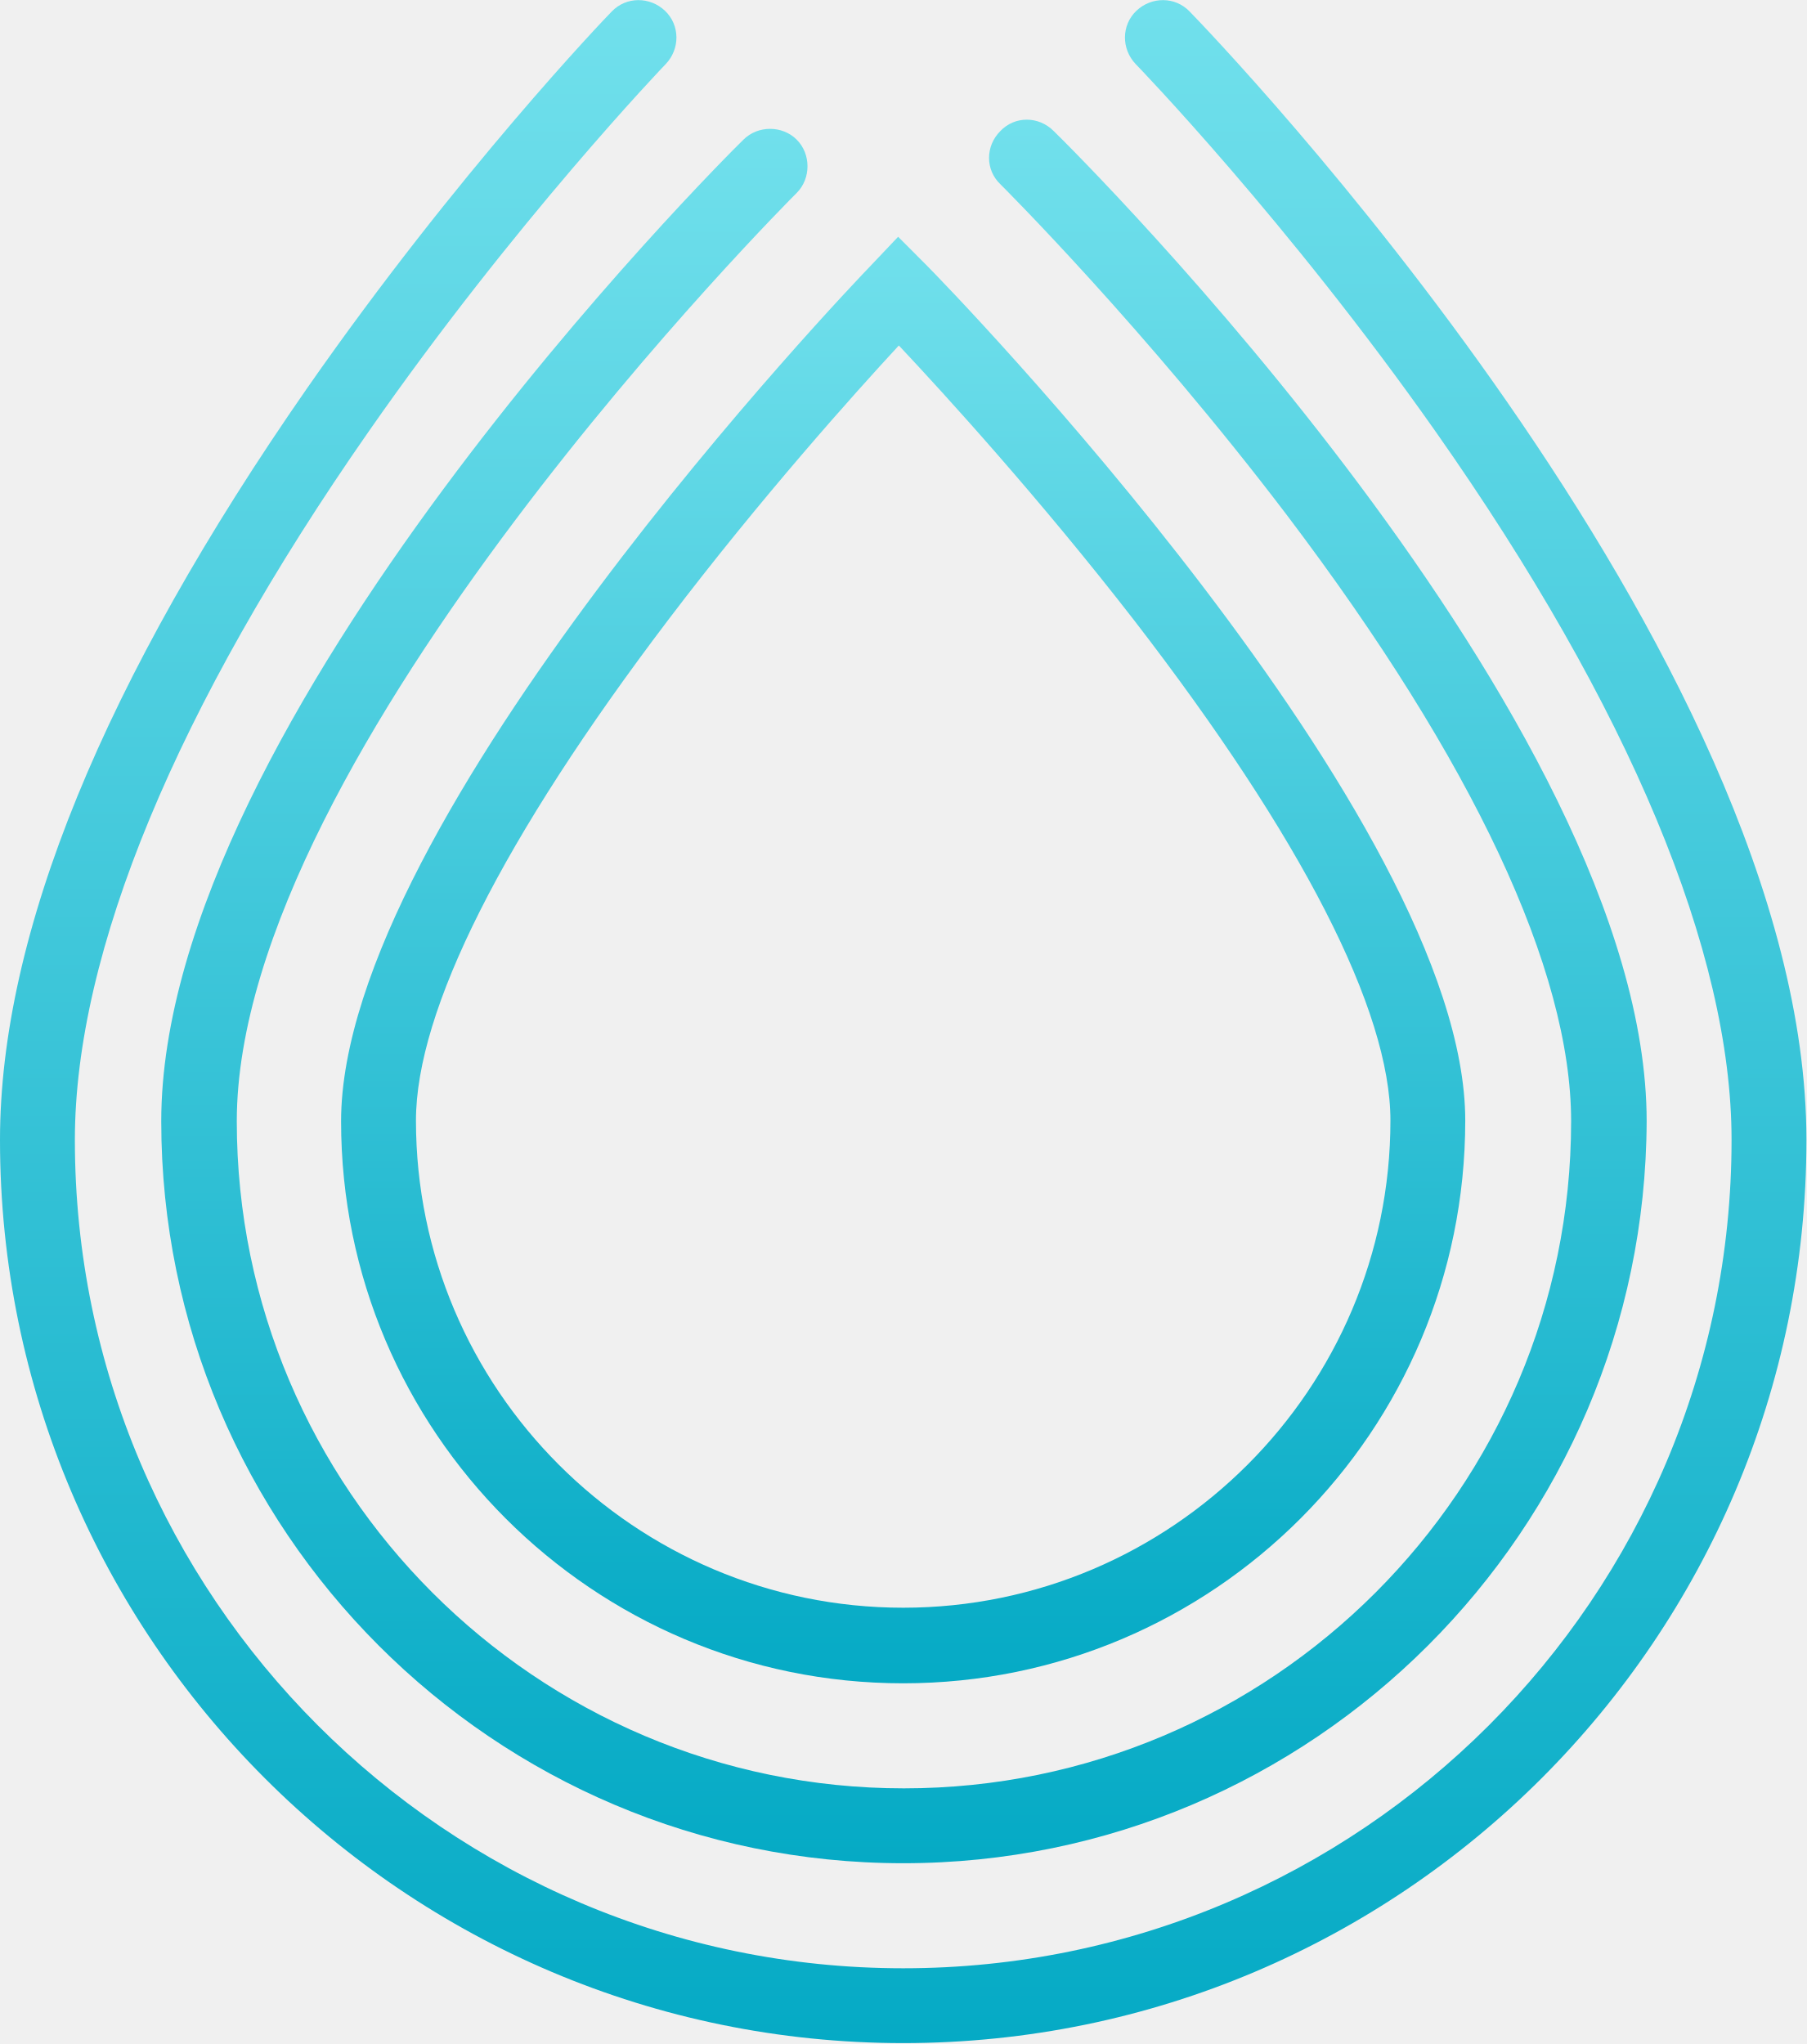
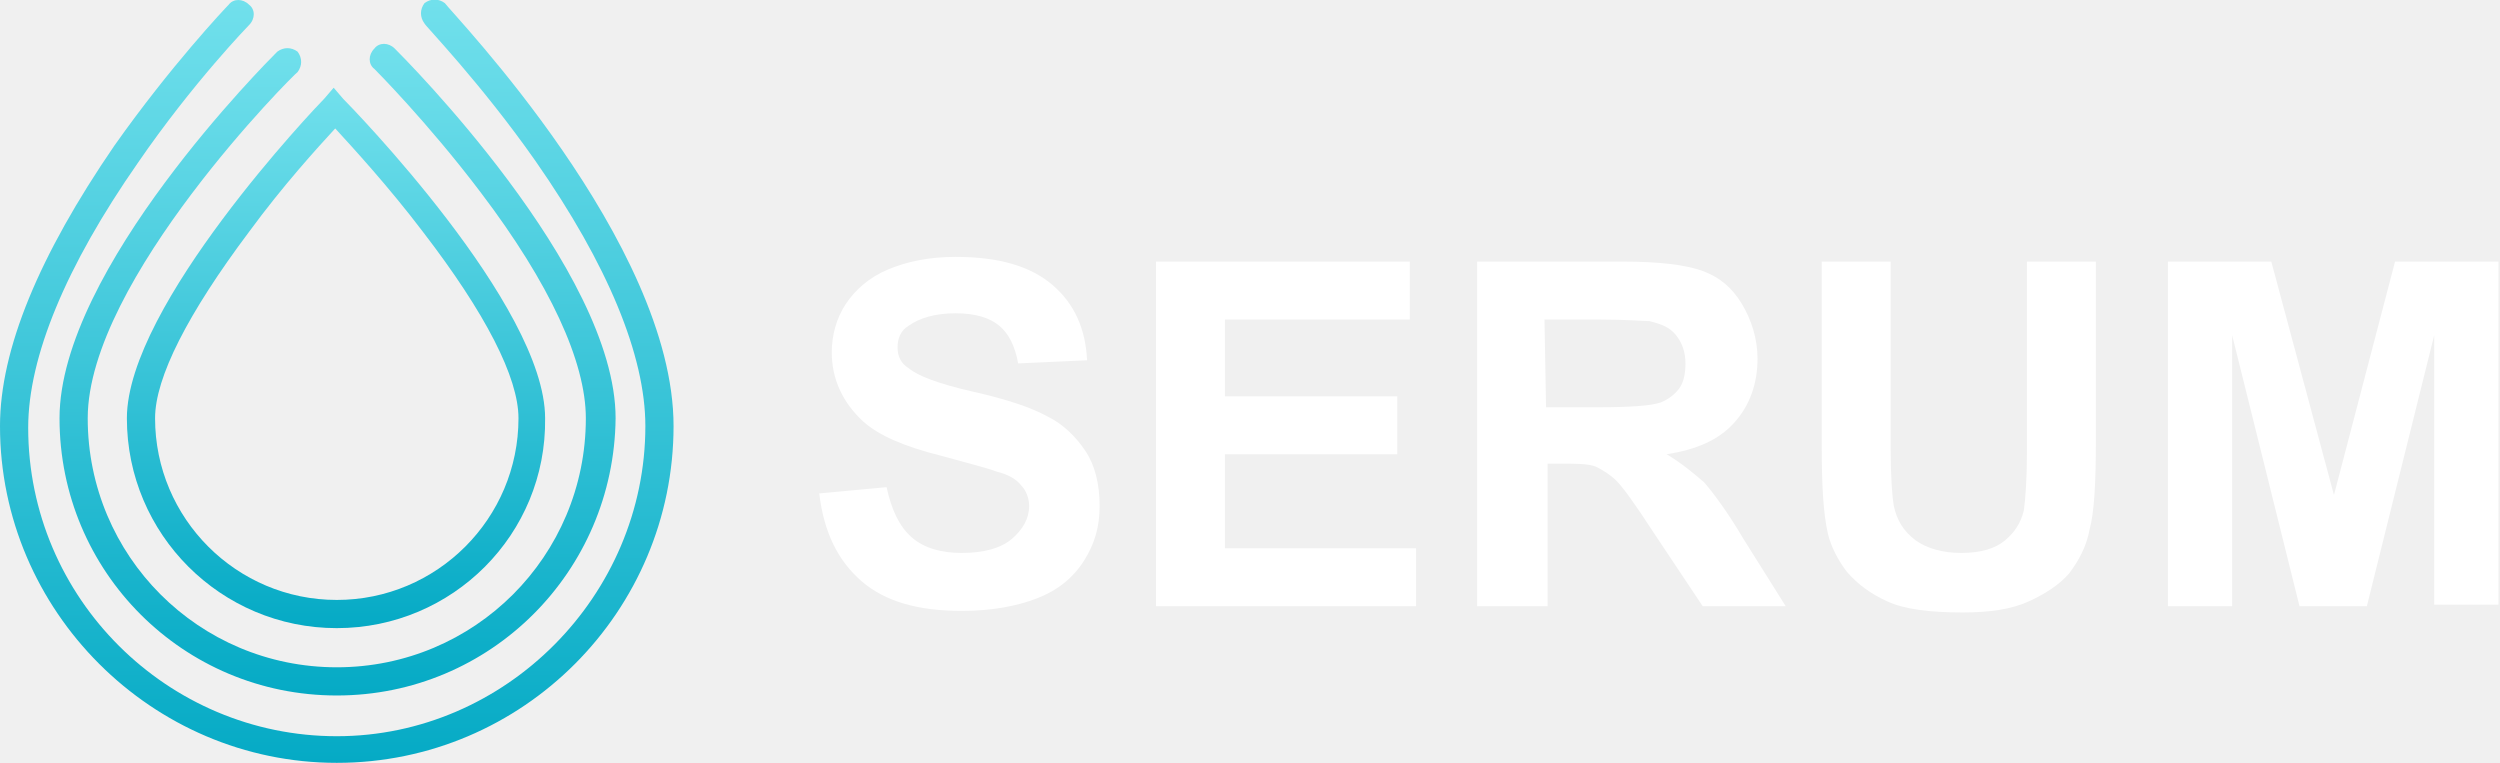
- <svg xmlns="http://www.w3.org/2000/svg" width="38" height="43" viewBox="0 0 38 43" fill="none">
-   <g clip-path="url(#clip0_391_4082)">
-     <path d="M18.999 35.412C12.474 35.412 7.175 30.113 7.175 23.588C7.175 17.244 17.879 6.041 18.333 5.572L18.893 4.981L19.468 5.557C19.938 6.026 30.823 17.229 30.823 23.573C30.823 30.113 25.524 35.412 18.999 35.412ZM18.908 7.268C17.97 8.282 16.002 10.477 14.049 13.051C10.582 17.623 8.75 21.256 8.75 23.573C8.75 29.22 13.352 33.822 18.999 33.822C24.646 33.822 29.249 29.22 29.249 23.573C29.249 21.256 27.386 17.623 23.859 13.051C21.876 10.492 19.862 8.282 18.908 7.268Z" fill="url(#paint0_linear_391_4082)" />
-     <path d="M19 39.197C10.386 39.197 3.392 32.187 3.392 23.588C3.392 15.17 15.14 3.422 15.639 2.938C15.942 2.635 16.457 2.635 16.76 2.938C17.062 3.24 17.062 3.755 16.76 4.058C16.639 4.179 4.981 15.836 4.981 23.588C4.981 31.324 11.279 37.622 19.015 37.622C26.752 37.622 33.05 31.324 33.05 23.588C33.05 20.409 30.991 16.018 27.085 10.855C24.087 6.904 21.075 3.907 21.044 3.876C20.726 3.573 20.726 3.074 21.044 2.756C21.347 2.438 21.847 2.438 22.165 2.756C22.679 3.256 34.639 15.155 34.639 23.588C34.609 32.187 27.615 39.197 19 39.197Z" fill="url(#paint1_linear_391_4082)" />
-     <path d="M19 42.981C8.524 42.981 0 34.458 0 23.981C0 19.651 2.18 14.322 6.465 8.16C9.629 3.619 12.732 0.379 12.868 0.243C13.171 -0.075 13.671 -0.075 13.989 0.227C14.307 0.53 14.307 1.03 14.004 1.348C13.974 1.378 10.84 4.648 7.751 9.084C3.709 14.882 1.575 20.03 1.575 23.981C1.575 33.58 9.386 41.407 19 41.407C28.613 41.407 36.425 33.595 36.425 23.981C36.425 20.03 34.276 14.882 30.203 9.084C27.084 4.648 23.92 1.378 23.89 1.348C23.587 1.03 23.587 0.53 23.905 0.227C24.223 -0.075 24.723 -0.075 25.026 0.243C25.555 0.788 38 13.717 38 23.981C38 34.458 29.477 42.981 19 42.981Z" fill="url(#paint2_linear_391_4082)" />
+ <svg xmlns="http://www.w3.org/2000/svg" xmlns:xlink="http://www.w3.org/1999/xlink" enable-background="new 0 0 159.6 48.7" viewBox="0 0 159.6 48.7">
+   <linearGradient id="a">
+     <stop offset="0" stop-color="#05aac5" />
+     <stop offset="1" stop-color="#71e0ec" />
+   </linearGradient>
+   <linearGradient id="b" gradientTransform="matrix(1 0 0 -1 0 47.8898)" gradientUnits="userSpaceOnUse" x1="21.451" x2="21.451" xlink:href="#a" y1="7.79" y2="42.252" />
+   <linearGradient id="c" gradientTransform="matrix(1 0 0 -1 0 47.8898)" gradientUnits="userSpaceOnUse" x1="21.55" x2="21.55" xlink:href="#a" y1="3.49" y2="45.019" />
+   <linearGradient id="d" gradientTransform="matrix(1 0 0 -1 0 47.8898)" gradientUnits="userSpaceOnUse" x1="21.5" x2="21.5" xlink:href="#a" y1="-.81" y2="47.866" />
+   <path d="m21.5 40.1c-7.4 0-13.4-6-13.4-13.4 0-7.2 12.1-19.9 12.6-20.4l.6-.7.6.7c.5.5 12.9 13.2 12.9 20.4.1 7.4-5.9 13.4-13.3 13.4zm-.1-31.9c-1.1 1.2-3.3 3.6-5.5 6.6-3.9 5.2-6 9.3-6 11.9 0 6.4 5.2 11.6 11.6 11.6s11.6-5.2 11.6-11.6c0-2.6-2.1-6.7-6.1-11.9-2.2-2.9-4.5-5.4-5.6-6.6z" fill="url(#b)" />
+   <path d="m21.5 44.4c-9.8 0-17.7-7.9-17.7-17.7 0-9.5 13.3-22.8 13.9-23.4.4-.3.9-.3 1.3 0 .3.4.3.9 0 1.3-.2.1-13.4 13.3-13.4 22.1s7.1 15.9 15.9 15.9 15.9-7.1 15.9-15.9c0-3.6-2.3-8.6-6.7-14.4-3.4-4.5-6.8-7.9-6.8-7.9-.4-.3-.4-.9 0-1.3.3-.4.9-.4 1.3 0 .6.6 14.1 14.1 14.1 23.6-.1 9.8-8 17.7-17.8 17.7z" fill="url(#c)" />
+   <path d="m21.5 48.7c-11.8 0-21.5-9.7-21.5-21.5 0-4.9 2.5-10.9 7.3-17.9 3.6-5.1 7.1-8.8 7.3-9 .3-.4.9-.4 1.3 0 .4.3.4.9 0 1.3 0 0-3.6 3.7-7.1 8.8-4.6 6.6-7 12.4-7 16.9 0 10.9 8.9 19.7 19.7 19.7s19.7-9 19.7-19.8c0-4.5-2.4-10.3-7-16.9-3.5-5-7.1-8.7-7.1-8.8-.3-.4-.3-.9 0-1.3.4-.3.9-.3 1.3 0 .5.7 14.6 15.3 14.6 27 0 11.8-9.6 21.5-21.5 21.5z" fill="url(#d)" />
+   <g fill="#fff">
+     <path d="m52.3 31.5 4.3-.4c.3 1.4.8 2.5 1.6 3.2s1.9 1 3.2 1c1.4 0 2.5-.3 3.2-.9s1.1-1.3 1.1-2.1c0-.5-.2-1-.5-1.3-.3-.4-.8-.7-1.6-.9-.5-.2-1.7-.5-3.5-1-2.4-.6-4-1.3-5-2.2-1.3-1.2-2-2.7-2-4.4 0-1.1.3-2.2.9-3.1s1.5-1.7 2.7-2.2 2.6-.8 4.3-.8c2.8 0 4.8.6 6.2 1.8s2.1 2.8 2.2 4.8l-4.4.2c-.2-1.1-.6-1.9-1.2-2.4s-1.5-.8-2.8-.8-2.3.3-3 .8c-.5.3-.7.8-.7 1.4 0 .5.2 1 .7 1.3.6.5 1.9 1 4.1 1.5s3.7 1 4.8 1.6c1 .5 1.8 1.3 2.4 2.2s.9 2.1.9 3.5c0 1.3-.3 2.4-1 3.5s-1.7 1.9-3 2.4-2.9.8-4.8.8c-2.8 0-4.9-.6-6.4-1.9s-2.4-3.1-2.7-5.6z" />
+     <path d="m73.8 38.7v-22h16.2v3.7h-11.8v4.9h11v3.7h-11v6h12.2v3.7z" />
+     <path d="m94.3 38.7v-22h9.3c2.3 0 4 .2 5.1.6s1.9 1.1 2.5 2.1 1 2.2 1 3.5c0 1.6-.5 3-1.5 4.1s-2.4 1.7-4.3 2c1 .6 1.7 1.2 2.4 1.8.6.7 1.5 1.9 2.5 3.6l2.7 4.3h-5.3l-3.2-4.8c-1.1-1.7-1.9-2.8-2.3-3.2s-.9-.7-1.3-.9c-.5-.2-1.2-.2-2.2-.2h-.9v9.1zm4.4-12.7h3.3c2.1 0 3.4-.1 4-.3.5-.2.9-.5 1.2-.9s.4-1 .4-1.6c0-.7-.2-1.3-.6-1.8s-.9-.7-1.7-.9c-.4 0-1.4-.1-3.2-.1h-3.5z" />
+     <path d="m116.3 16.7h4.4v11.9c0 1.9.1 3.1.2 3.7.2.9.6 1.6 1.4 2.2.7.5 1.7.8 2.9.8 1.3 0 2.2-.3 2.8-.8s1-1.1 1.2-1.9c.1-.7.2-2 .2-3.7v-12.2h4.4v11.5c0 2.6-.1 4.5-.4 5.6-.2 1.1-.7 2-1.3 2.8-.6.7-1.5 1.3-2.6 1.8s-2.5.7-4.2.7c-2.1 0-3.7-.2-4.8-.7s-1.9-1.1-2.6-1.9c-.6-.8-1-1.6-1.2-2.4-.3-1.3-.4-3.1-.4-5.6z" />
+     <path d="m138.4 38.7v-22h6.6l4 14.9 3.9-14.9h6.6v21.9h-4.1v-17.2l-4.3 17.3h-4.3l-4.3-17.3v17.3z" />
  </g>
-   <defs>
-     <linearGradient id="paint0_linear_391_4082" x1="18.999" y1="35.41" x2="18.999" y2="4.98" gradientUnits="userSpaceOnUse">
-       <stop stop-color="#05AAC5" />
-       <stop offset="1" stop-color="#71E0EC" />
-     </linearGradient>
-     <linearGradient id="paint1_linear_391_4082" x1="19.015" y1="39.195" x2="19.015" y2="2.516" gradientUnits="userSpaceOnUse">
-       <stop stop-color="#05AAC5" />
-       <stop offset="1" stop-color="#71E0EC" />
-     </linearGradient>
-     <linearGradient id="paint2_linear_391_4082" x1="19" y1="42.979" x2="19" y2="0" gradientUnits="userSpaceOnUse">
-       <stop stop-color="#05AAC5" />
-       <stop offset="1" stop-color="#71E0EC" />
-     </linearGradient>
-     <clipPath id="clip0_391_4082">
-       <rect width="38" height="42.981" fill="white" />
-     </clipPath>
-   </defs>
</svg>
